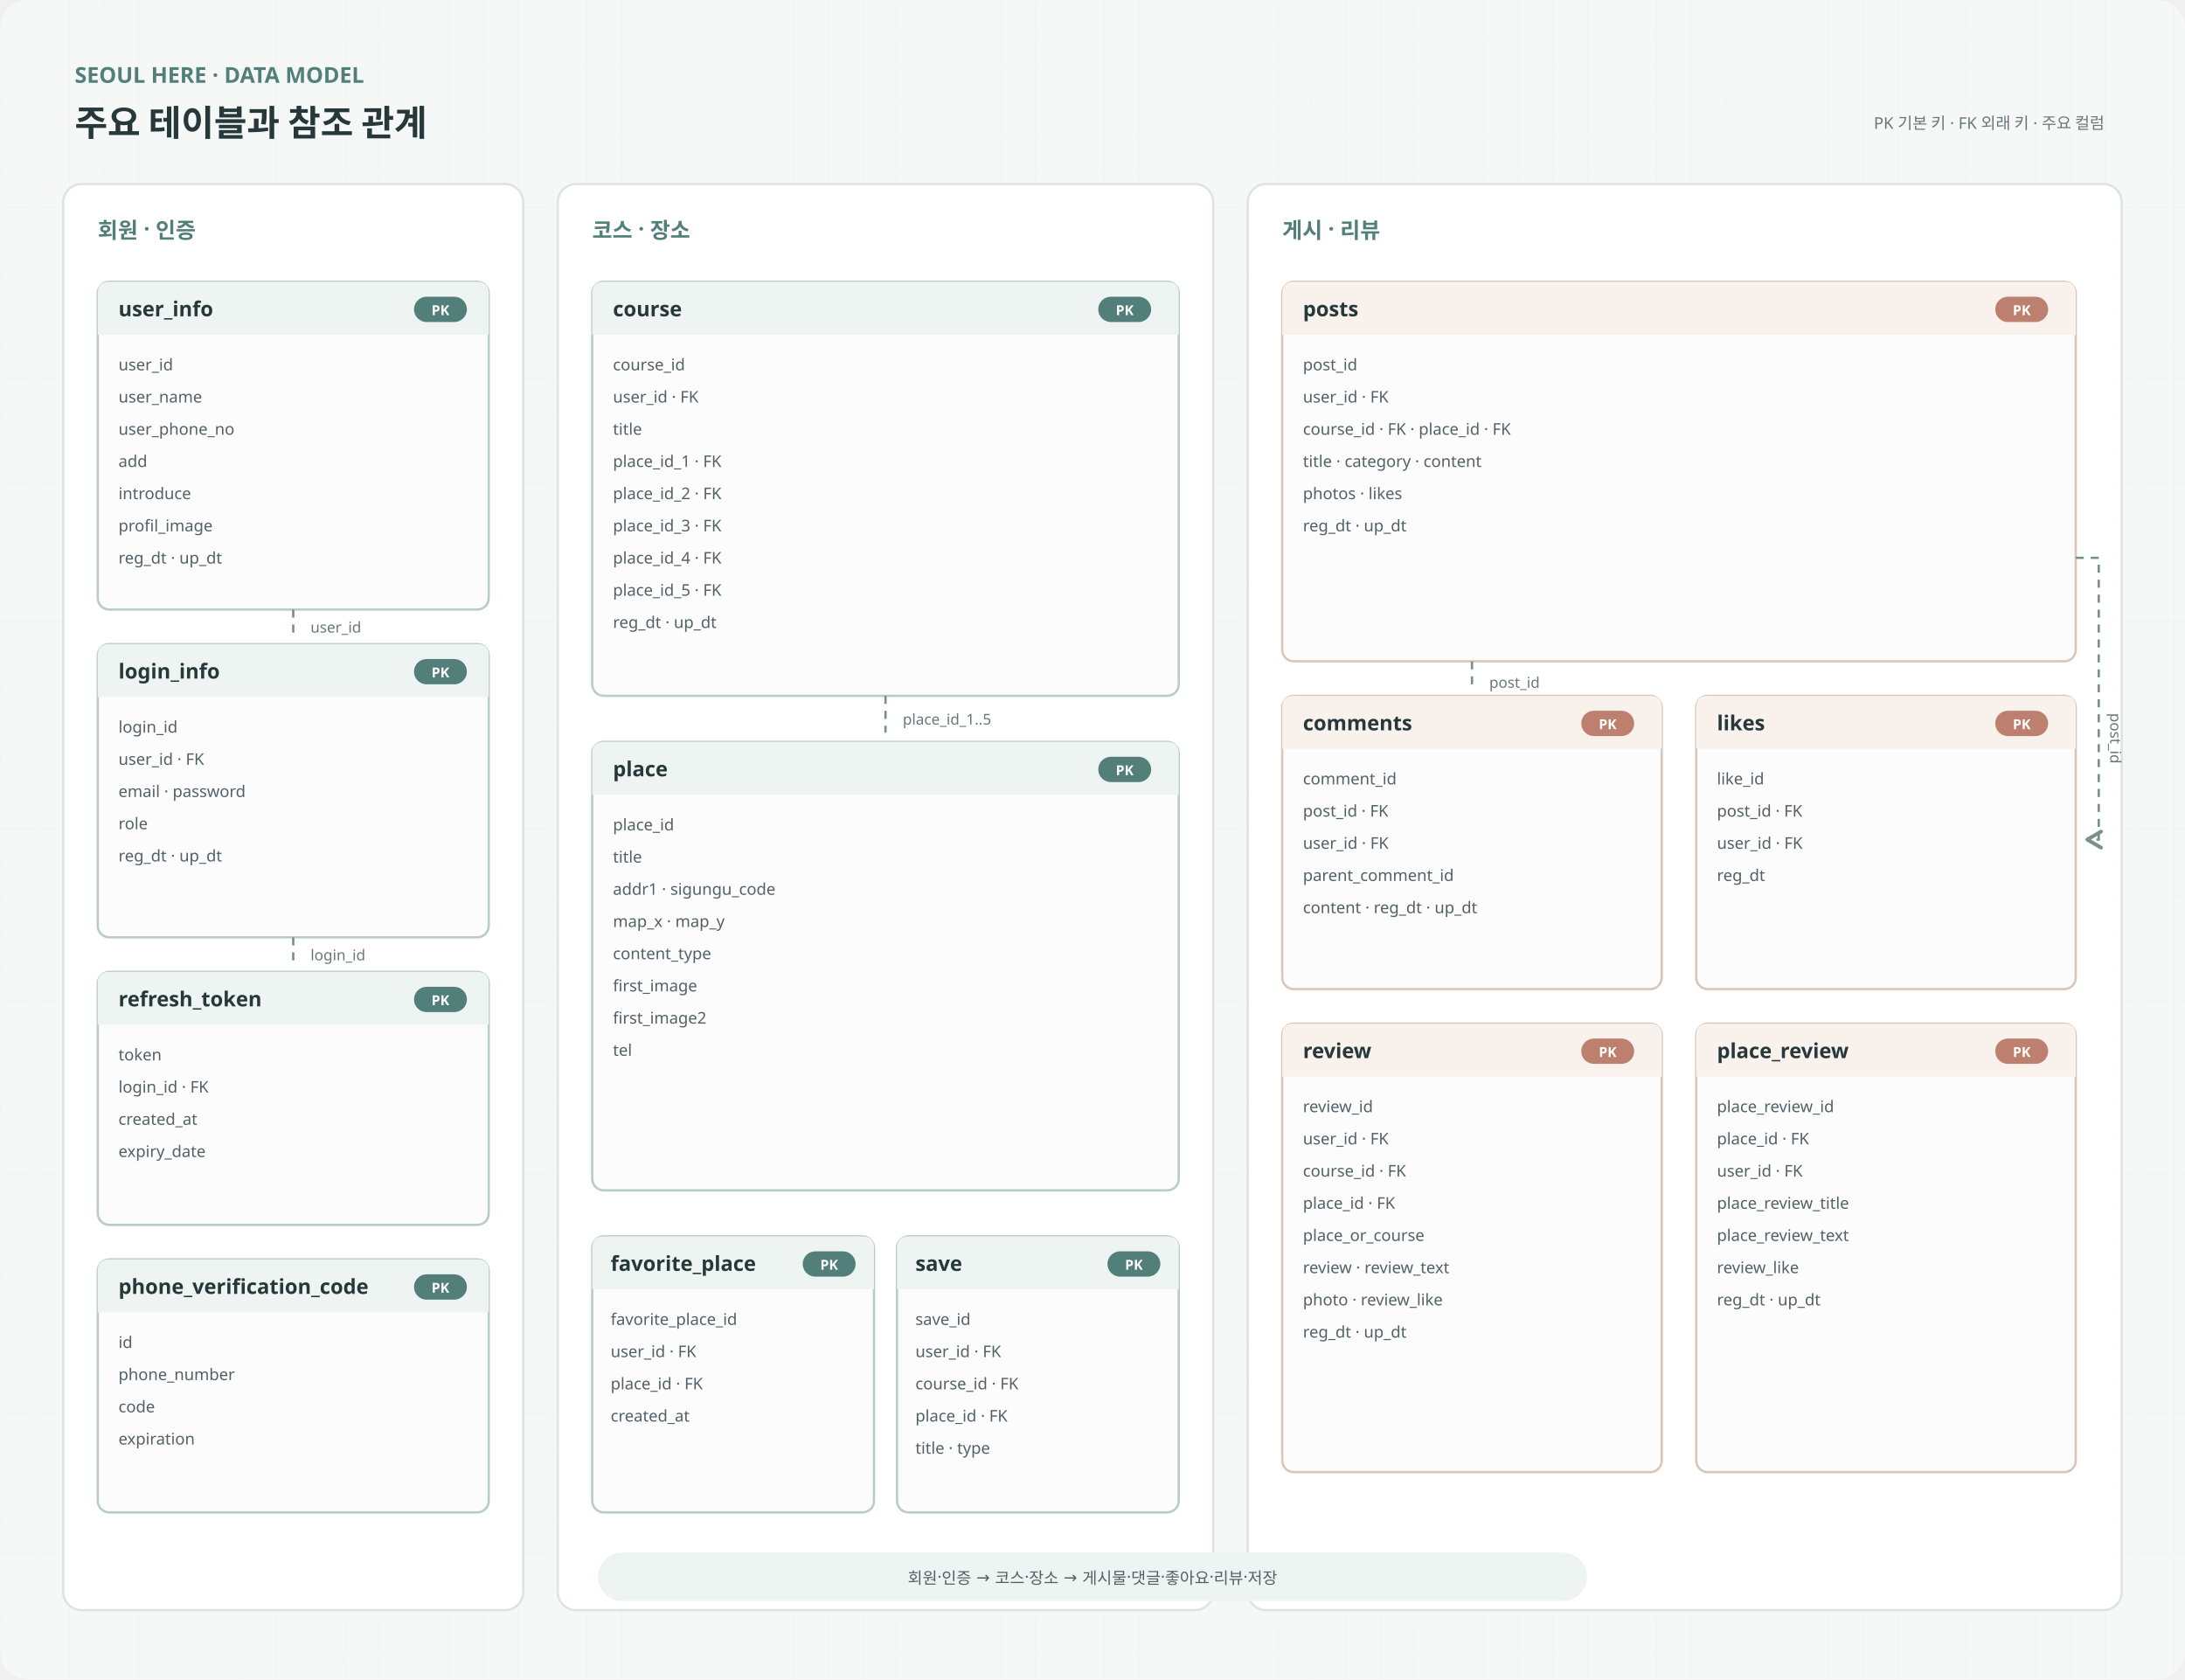
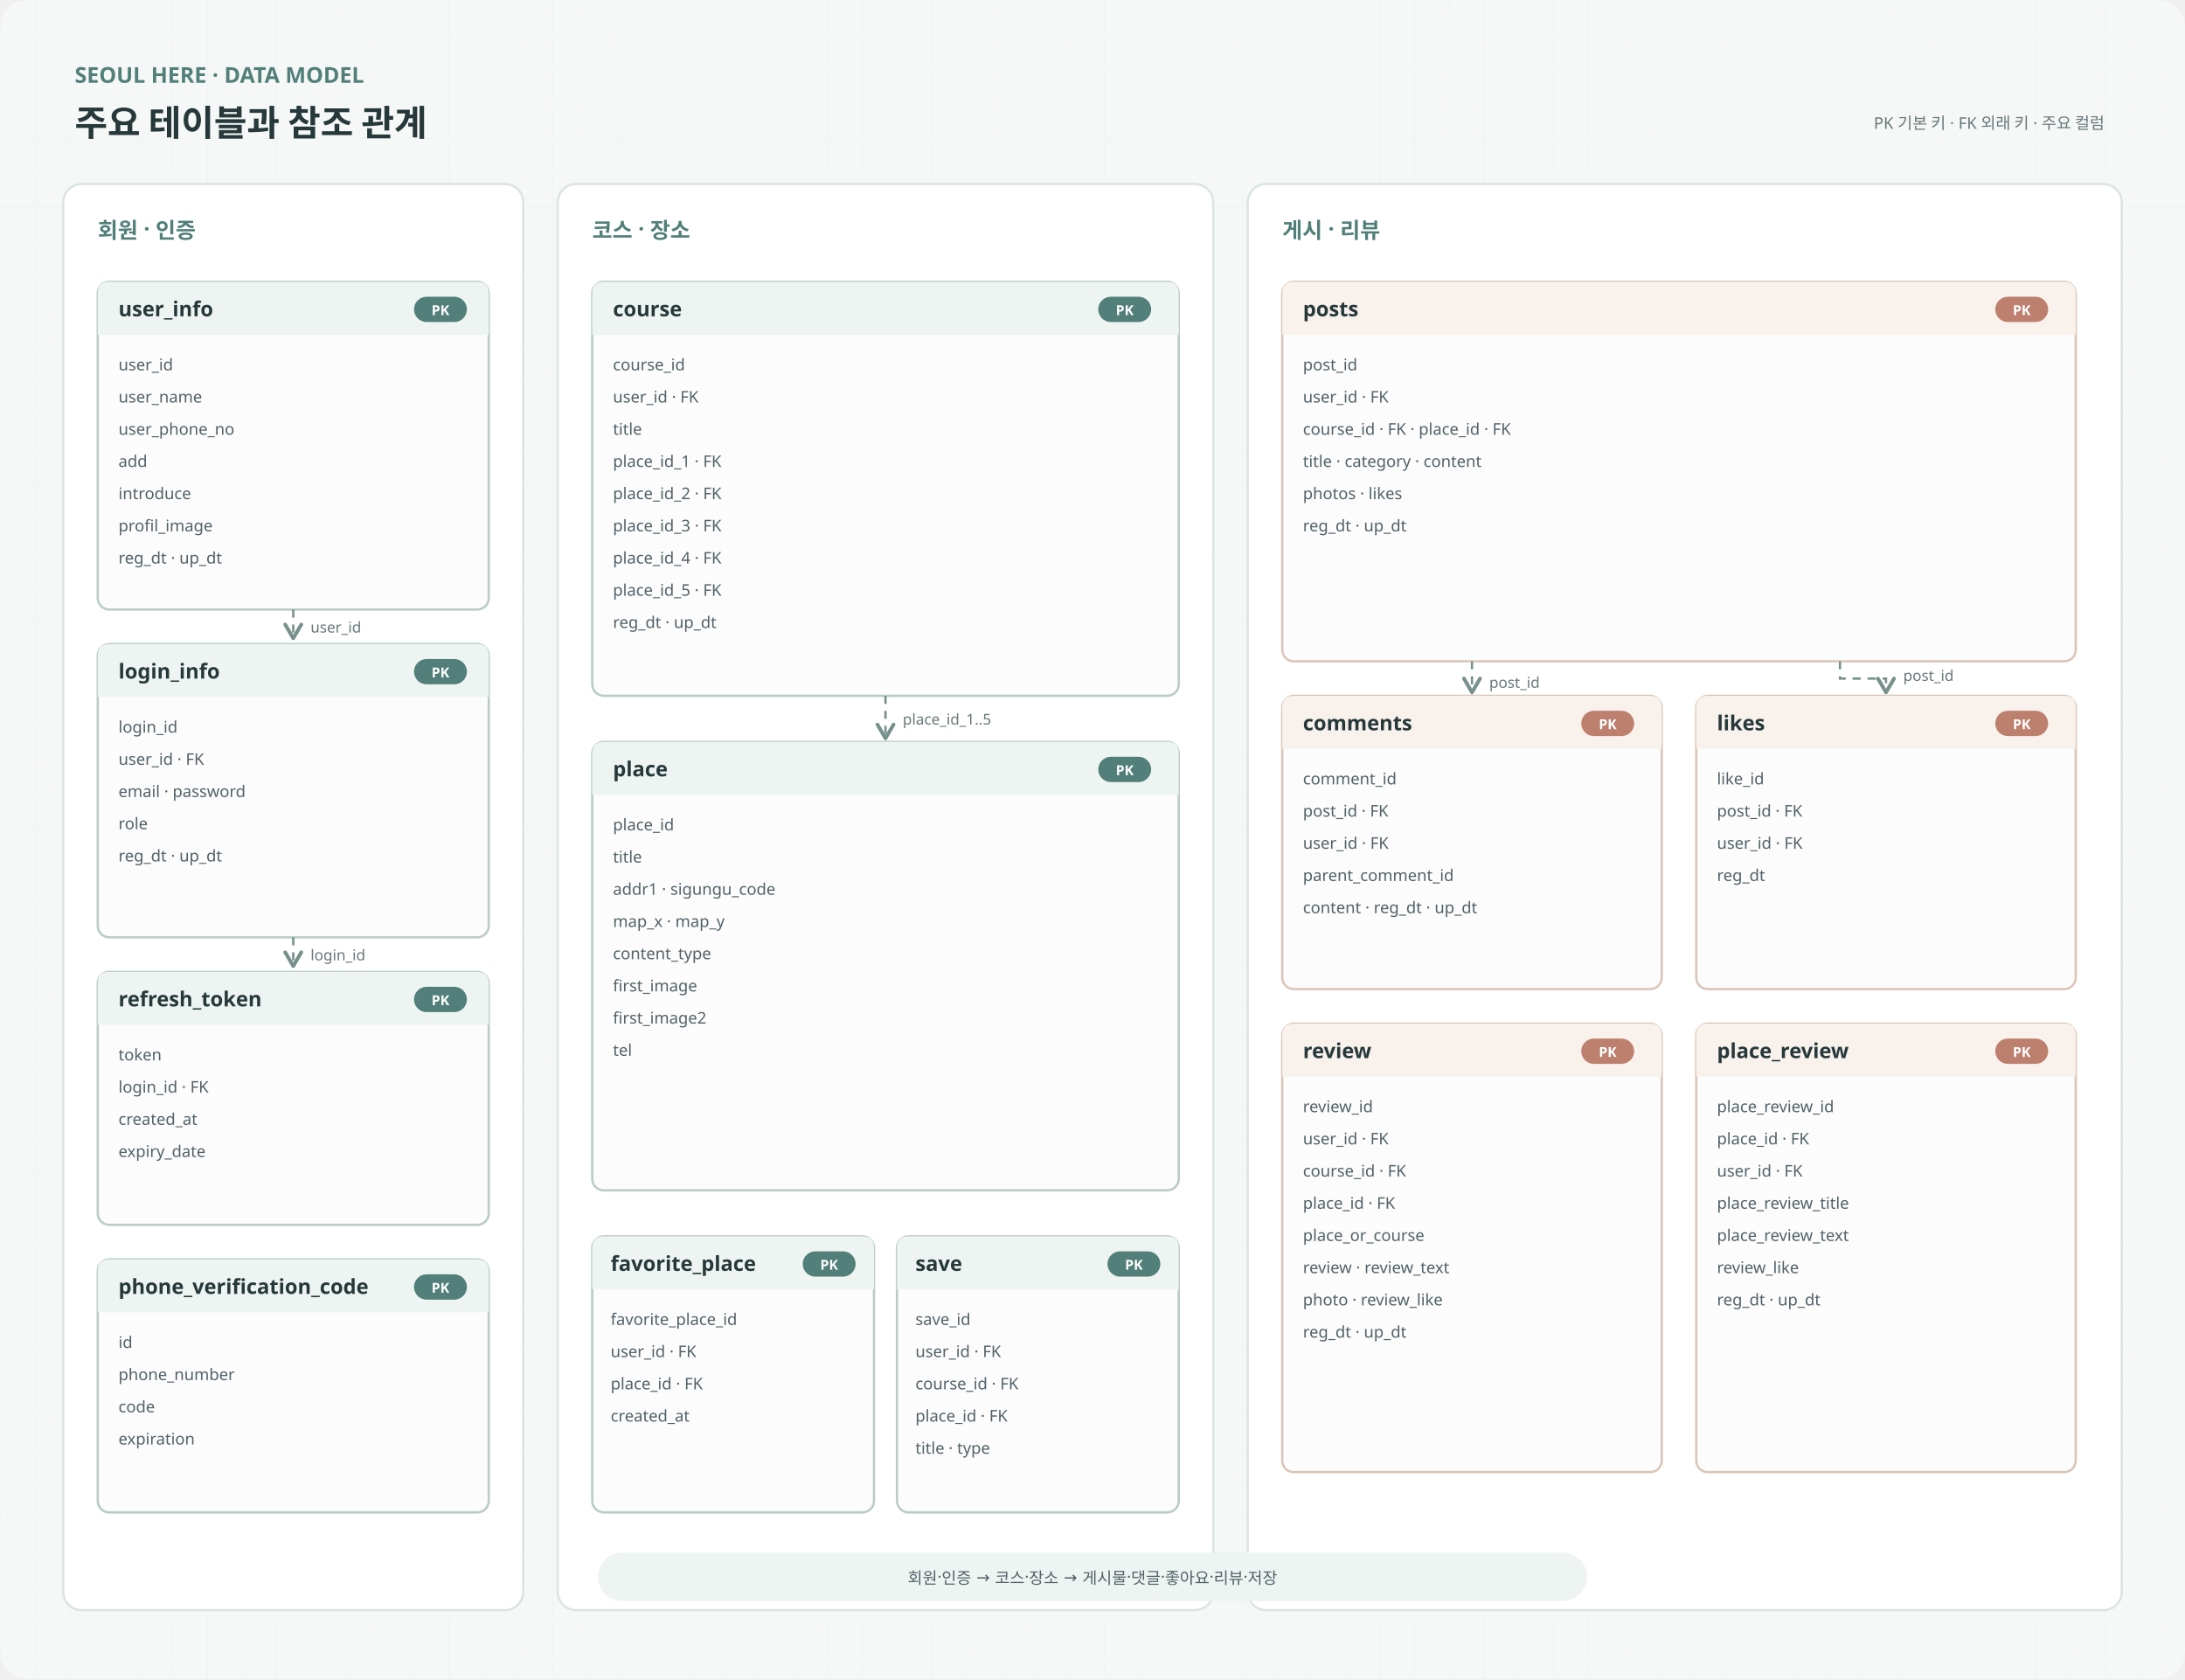
<svg xmlns="http://www.w3.org/2000/svg" width="1900" height="1460" viewBox="0 0 1900 1460" role="img" aria-labelledby="title desc">
  <defs>
    <pattern id="db-grid" width="30" height="30" patternUnits="userSpaceOnUse">
      <path d="M30 0H0V30" fill="none" stroke="#e8efec" stroke-width="1" />
    </pattern>
    <marker id="db-arrow" markerWidth="9" markerHeight="9" refX="7" refY="4.5" orient="auto">
      <path d="M1 1L7 4.5L1 8" fill="none" stroke="#78908b" stroke-width="1.6" stroke-linecap="round" stroke-linejoin="round" />
    </marker>
    <style>
      .group-title{font:700 19px 'Malgun Gothic','Apple SD Gothic Neo',sans-serif;fill:#527f79}
      .table-title{font:700 18px 'Malgun Gothic','Apple SD Gothic Neo',sans-serif;fill:#26383a}
      .field{font:14px 'Malgun Gothic','Apple SD Gothic Neo',sans-serif;fill:#526168}
      .key{font:700 12px 'Malgun Gothic','Apple SD Gothic Neo',sans-serif;fill:#fff}
      .relation{font:13px 'Malgun Gothic','Apple SD Gothic Neo',sans-serif;fill:#687779}
    </style>
  </defs>
  <rect width="1900" height="1460" rx="24" fill="#f5f8f6" />
  <rect width="1900" height="1460" rx="24" fill="url(#db-grid)" opacity=".55" />
  <text x="65" y="72" class="group-title">SEOUL HERE · DATA MODEL</text>
  <text x="65" y="118" style="font:700 31px 'Malgun Gothic','Apple SD Gothic Neo',sans-serif;fill:#26383a">주요 테이블과 참조 관계</text>
  <text x="1830" y="112" text-anchor="end" style="font:14px 'Malgun Gothic','Apple SD Gothic Neo',sans-serif;fill:#687779">PK 기본 키 · FK 외래 키 · 주요 컬럼</text>
  <rect x="55" y="160" width="400" height="1240" rx="16" fill="#fff" stroke="#dce5e1" stroke-width="2" />
  <rect x="485" y="160" width="570" height="1240" rx="16" fill="#fff" stroke="#dce5e1" stroke-width="2" />
  <rect x="1085" y="160" width="760" height="1240" rx="16" fill="#fff" stroke="#dce5e1" stroke-width="2" />
  <text x="85" y="207" class="group-title">회원 · 인증</text>
  <text x="515" y="207" class="group-title">코스 · 장소</text>
  <text x="1115" y="207" class="group-title">게시 · 리뷰</text>
  <g transform="translate(85 245)">
    <rect width="340" height="285" rx="10" fill="#fbfcfb" stroke="#b9ccc7" stroke-width="2" />
    <path d="M0 10Q0 0 10 0H330Q340 0 340 10V46H0Z" fill="#edf4f1" />
    <text x="18" y="30" class="table-title">user_info</text>
    <rect x="275" y="13" width="46" height="22" rx="11" fill="#527f79" />
    <text x="298" y="29" text-anchor="middle" class="key">PK</text>
    <g class="field">
      <text x="18" y="77">user_id</text>
      <text x="18" y="105">user_name</text>
      <text x="18" y="133">user_phone_no</text>
      <text x="18" y="161">add</text>
      <text x="18" y="189">introduce</text>
      <text x="18" y="217">profil_image</text>
      <text x="18" y="245">reg_dt · up_dt</text>
    </g>
  </g>
  <g transform="translate(85 560)">
    <rect width="340" height="255" rx="10" fill="#fbfcfb" stroke="#b9ccc7" stroke-width="2" />
    <path d="M0 10Q0 0 10 0H330Q340 0 340 10V46H0Z" fill="#edf4f1" />
    <text x="18" y="30" class="table-title">login_info</text>
    <rect x="275" y="13" width="46" height="22" rx="11" fill="#527f79" />
    <text x="298" y="29" text-anchor="middle" class="key">PK</text>
    <g class="field">
      <text x="18" y="77">login_id</text>
      <text x="18" y="105">user_id · FK</text>
      <text x="18" y="133">email · password</text>
      <text x="18" y="161">role</text>
      <text x="18" y="189">reg_dt · up_dt</text>
    </g>
  </g>
  <g transform="translate(85 845)">
    <rect width="340" height="220" rx="10" fill="#fbfcfb" stroke="#b9ccc7" stroke-width="2" />
    <path d="M0 10Q0 0 10 0H330Q340 0 340 10V46H0Z" fill="#edf4f1" />
    <text x="18" y="30" class="table-title">refresh_token</text>
    <rect x="275" y="13" width="46" height="22" rx="11" fill="#527f79" />
    <text x="298" y="29" text-anchor="middle" class="key">PK</text>
    <g class="field">
      <text x="18" y="77">token</text>
      <text x="18" y="105">login_id · FK</text>
      <text x="18" y="133">created_at</text>
      <text x="18" y="161">expiry_date</text>
    </g>
  </g>
  <g transform="translate(85 1095)">
    <rect width="340" height="220" rx="10" fill="#fbfcfb" stroke="#b9ccc7" stroke-width="2" />
    <path d="M0 10Q0 0 10 0H330Q340 0 340 10V46H0Z" fill="#edf4f1" />
    <text x="18" y="30" class="table-title">phone_verification_code</text>
    <rect x="275" y="13" width="46" height="22" rx="11" fill="#527f79" />
    <text x="298" y="29" text-anchor="middle" class="key">PK</text>
    <g class="field">
      <text x="18" y="77">id</text>
      <text x="18" y="105">phone_number</text>
      <text x="18" y="133">code</text>
      <text x="18" y="161">expiration</text>
    </g>
  </g>
  <g transform="translate(515 245)">
    <rect width="510" height="360" rx="10" fill="#fbfcfb" stroke="#b9ccc7" stroke-width="2" />
    <path d="M0 10Q0 0 10 0H500Q510 0 510 10V46H0Z" fill="#edf4f1" />
    <text x="18" y="30" class="table-title">course</text>
    <rect x="440" y="13" width="46" height="22" rx="11" fill="#527f79" />
    <text x="463" y="29" text-anchor="middle" class="key">PK</text>
    <g class="field">
      <text x="18" y="77">course_id</text>
      <text x="18" y="105">user_id · FK</text>
      <text x="18" y="133">title</text>
      <text x="18" y="161">place_id_1 · FK</text>
      <text x="18" y="189">place_id_2 · FK</text>
      <text x="18" y="217">place_id_3 · FK</text>
      <text x="18" y="245">place_id_4 · FK</text>
      <text x="18" y="273">place_id_5 · FK</text>
      <text x="18" y="301">reg_dt · up_dt</text>
    </g>
  </g>
  <g transform="translate(515 645)">
    <rect width="510" height="390" rx="10" fill="#fbfcfb" stroke="#b9ccc7" stroke-width="2" />
    <path d="M0 10Q0 0 10 0H500Q510 0 510 10V46H0Z" fill="#edf4f1" />
    <text x="18" y="30" class="table-title">place</text>
    <rect x="440" y="13" width="46" height="22" rx="11" fill="#527f79" />
    <text x="463" y="29" text-anchor="middle" class="key">PK</text>
    <g class="field">
      <text x="18" y="77">place_id</text>
      <text x="18" y="105">title</text>
      <text x="18" y="133">addr1 · sigungu_code</text>
      <text x="18" y="161">map_x · map_y</text>
      <text x="18" y="189">content_type</text>
      <text x="18" y="217">first_image</text>
      <text x="18" y="245">first_image2</text>
      <text x="18" y="273">tel</text>
    </g>
  </g>
  <g transform="translate(515 1075)">
    <rect width="245" height="240" rx="10" fill="#fbfcfb" stroke="#b9ccc7" stroke-width="2" />
    <path d="M0 10Q0 0 10 0H235Q245 0 245 10V46H0Z" fill="#edf4f1" />
    <text x="16" y="30" class="table-title">favorite_place</text>
    <rect x="183" y="13" width="46" height="22" rx="11" fill="#527f79" />
    <text x="206" y="29" text-anchor="middle" class="key">PK</text>
    <g class="field">
      <text x="16" y="77">favorite_place_id</text>
      <text x="16" y="105">user_id · FK</text>
      <text x="16" y="133">place_id · FK</text>
      <text x="16" y="161">created_at</text>
    </g>
  </g>
  <g transform="translate(780 1075)">
    <rect width="245" height="240" rx="10" fill="#fbfcfb" stroke="#b9ccc7" stroke-width="2" />
    <path d="M0 10Q0 0 10 0H235Q245 0 245 10V46H0Z" fill="#edf4f1" />
    <text x="16" y="30" class="table-title">save</text>
    <rect x="183" y="13" width="46" height="22" rx="11" fill="#527f79" />
    <text x="206" y="29" text-anchor="middle" class="key">PK</text>
    <g class="field">
      <text x="16" y="77">save_id</text>
      <text x="16" y="105">user_id · FK</text>
      <text x="16" y="133">course_id · FK</text>
      <text x="16" y="161">place_id · FK</text>
      <text x="16" y="189">title · type</text>
    </g>
  </g>
  <g transform="translate(1115 245)">
    <rect width="690" height="330" rx="10" fill="#fbfcfb" stroke="#d9c6b9" stroke-width="2" />
    <path d="M0 10Q0 0 10 0H680Q690 0 690 10V46H0Z" fill="#f8f1ec" />
    <text x="18" y="30" class="table-title">posts</text>
    <rect x="620" y="13" width="46" height="22" rx="11" fill="#bd806f" />
    <text x="643" y="29" text-anchor="middle" class="key">PK</text>
    <g class="field">
      <text x="18" y="77">post_id</text>
      <text x="18" y="105">user_id · FK</text>
      <text x="18" y="133">course_id · FK · place_id · FK</text>
      <text x="18" y="161">title · category · content</text>
      <text x="18" y="189">photos · likes</text>
      <text x="18" y="217">reg_dt · up_dt</text>
    </g>
  </g>
  <g transform="translate(1115 605)">
    <rect width="330" height="255" rx="10" fill="#fbfcfb" stroke="#d9c6b9" stroke-width="2" />
    <path d="M0 10Q0 0 10 0H320Q330 0 330 10V46H0Z" fill="#f8f1ec" />
    <text x="18" y="30" class="table-title">comments</text>
    <rect x="260" y="13" width="46" height="22" rx="11" fill="#bd806f" />
    <text x="283" y="29" text-anchor="middle" class="key">PK</text>
    <g class="field">
      <text x="18" y="77">comment_id</text>
      <text x="18" y="105">post_id · FK</text>
      <text x="18" y="133">user_id · FK</text>
      <text x="18" y="161">parent_comment_id</text>
      <text x="18" y="189">content · reg_dt · up_dt</text>
    </g>
  </g>
  <g transform="translate(1475 605)">
    <rect width="330" height="255" rx="10" fill="#fbfcfb" stroke="#d9c6b9" stroke-width="2" />
    <path d="M0 10Q0 0 10 0H320Q330 0 330 10V46H0Z" fill="#f8f1ec" />
    <text x="18" y="30" class="table-title">likes</text>
    <rect x="260" y="13" width="46" height="22" rx="11" fill="#bd806f" />
    <text x="283" y="29" text-anchor="middle" class="key">PK</text>
    <g class="field">
      <text x="18" y="77">like_id</text>
      <text x="18" y="105">post_id · FK</text>
      <text x="18" y="133">user_id · FK</text>
      <text x="18" y="161">reg_dt</text>
    </g>
  </g>
  <g transform="translate(1115 890)">
    <rect width="330" height="390" rx="10" fill="#fbfcfb" stroke="#d9c6b9" stroke-width="2" />
    <path d="M0 10Q0 0 10 0H320Q330 0 330 10V46H0Z" fill="#f8f1ec" />
    <text x="18" y="30" class="table-title">review</text>
    <rect x="260" y="13" width="46" height="22" rx="11" fill="#bd806f" />
    <text x="283" y="29" text-anchor="middle" class="key">PK</text>
    <g class="field">
      <text x="18" y="77">review_id</text>
      <text x="18" y="105">user_id · FK</text>
      <text x="18" y="133">course_id · FK</text>
      <text x="18" y="161">place_id · FK</text>
      <text x="18" y="189">place_or_course</text>
      <text x="18" y="217">review · review_text</text>
      <text x="18" y="245">photo · review_like</text>
      <text x="18" y="273">reg_dt · up_dt</text>
    </g>
  </g>
  <g transform="translate(1475 890)">
    <rect width="330" height="390" rx="10" fill="#fbfcfb" stroke="#d9c6b9" stroke-width="2" />
    <path d="M0 10Q0 0 10 0H320Q330 0 330 10V46H0Z" fill="#f8f1ec" />
    <text x="18" y="30" class="table-title">place_review</text>
    <rect x="260" y="13" width="46" height="22" rx="11" fill="#bd806f" />
    <text x="283" y="29" text-anchor="middle" class="key">PK</text>
    <g class="field">
      <text x="18" y="77">place_review_id</text>
      <text x="18" y="105">place_id · FK</text>
      <text x="18" y="133">user_id · FK</text>
      <text x="18" y="161">place_review_title</text>
      <text x="18" y="189">place_review_text</text>
      <text x="18" y="217">review_like</text>
      <text x="18" y="245">reg_dt · up_dt</text>
    </g>
  </g>
-   <path d="M255 530V552M255 815V837M770 605V637M1280 575V597M1805 485H1825V730H1815" fill="none" stroke="#78908b" stroke-width="2" stroke-dasharray="7 6" marker-end="url(#db-arrow)" />
+   <path d="M255 530V555" fill="none" stroke="#78908b" stroke-width="2" stroke-dasharray="7 6" marker-end="url(#db-arrow)" />
+   <path d="M255 815V840" fill="none" stroke="#78908b" stroke-width="2" stroke-dasharray="7 6" marker-end="url(#db-arrow)" />
+   <path d="M770 605V642" fill="none" stroke="#78908b" stroke-width="2" stroke-dasharray="7 6" marker-end="url(#db-arrow)" />
+   <path d="M1280 575V602" fill="none" stroke="#78908b" stroke-width="2" stroke-dasharray="7 6" marker-end="url(#db-arrow)" />
+   <path d="M1600 575V590H1640V602" fill="none" stroke="#78908b" stroke-width="2" stroke-dasharray="7 6" marker-end="url(#db-arrow)" />
  <text x="270" y="550" class="relation">user_id</text>
  <text x="270" y="835" class="relation">login_id</text>
  <text x="785" y="630" class="relation">place_id_1..5</text>
  <text x="1295" y="598" class="relation">post_id</text>
-   <text x="1835" y="620" class="relation" transform="rotate(90 1835 620)">post_id</text>
+   <text x="1655" y="592" class="relation">post_id</text>
  <rect x="520" y="1350" width="860" height="42" rx="21" fill="#edf4f1" />
  <text x="950" y="1377" text-anchor="middle" style="font:14px 'Malgun Gothic','Apple SD Gothic Neo',sans-serif;fill:#526168">회원·인증 → 코스·장소 → 게시물·댓글·좋아요·리뷰·저장</text>
</svg>
